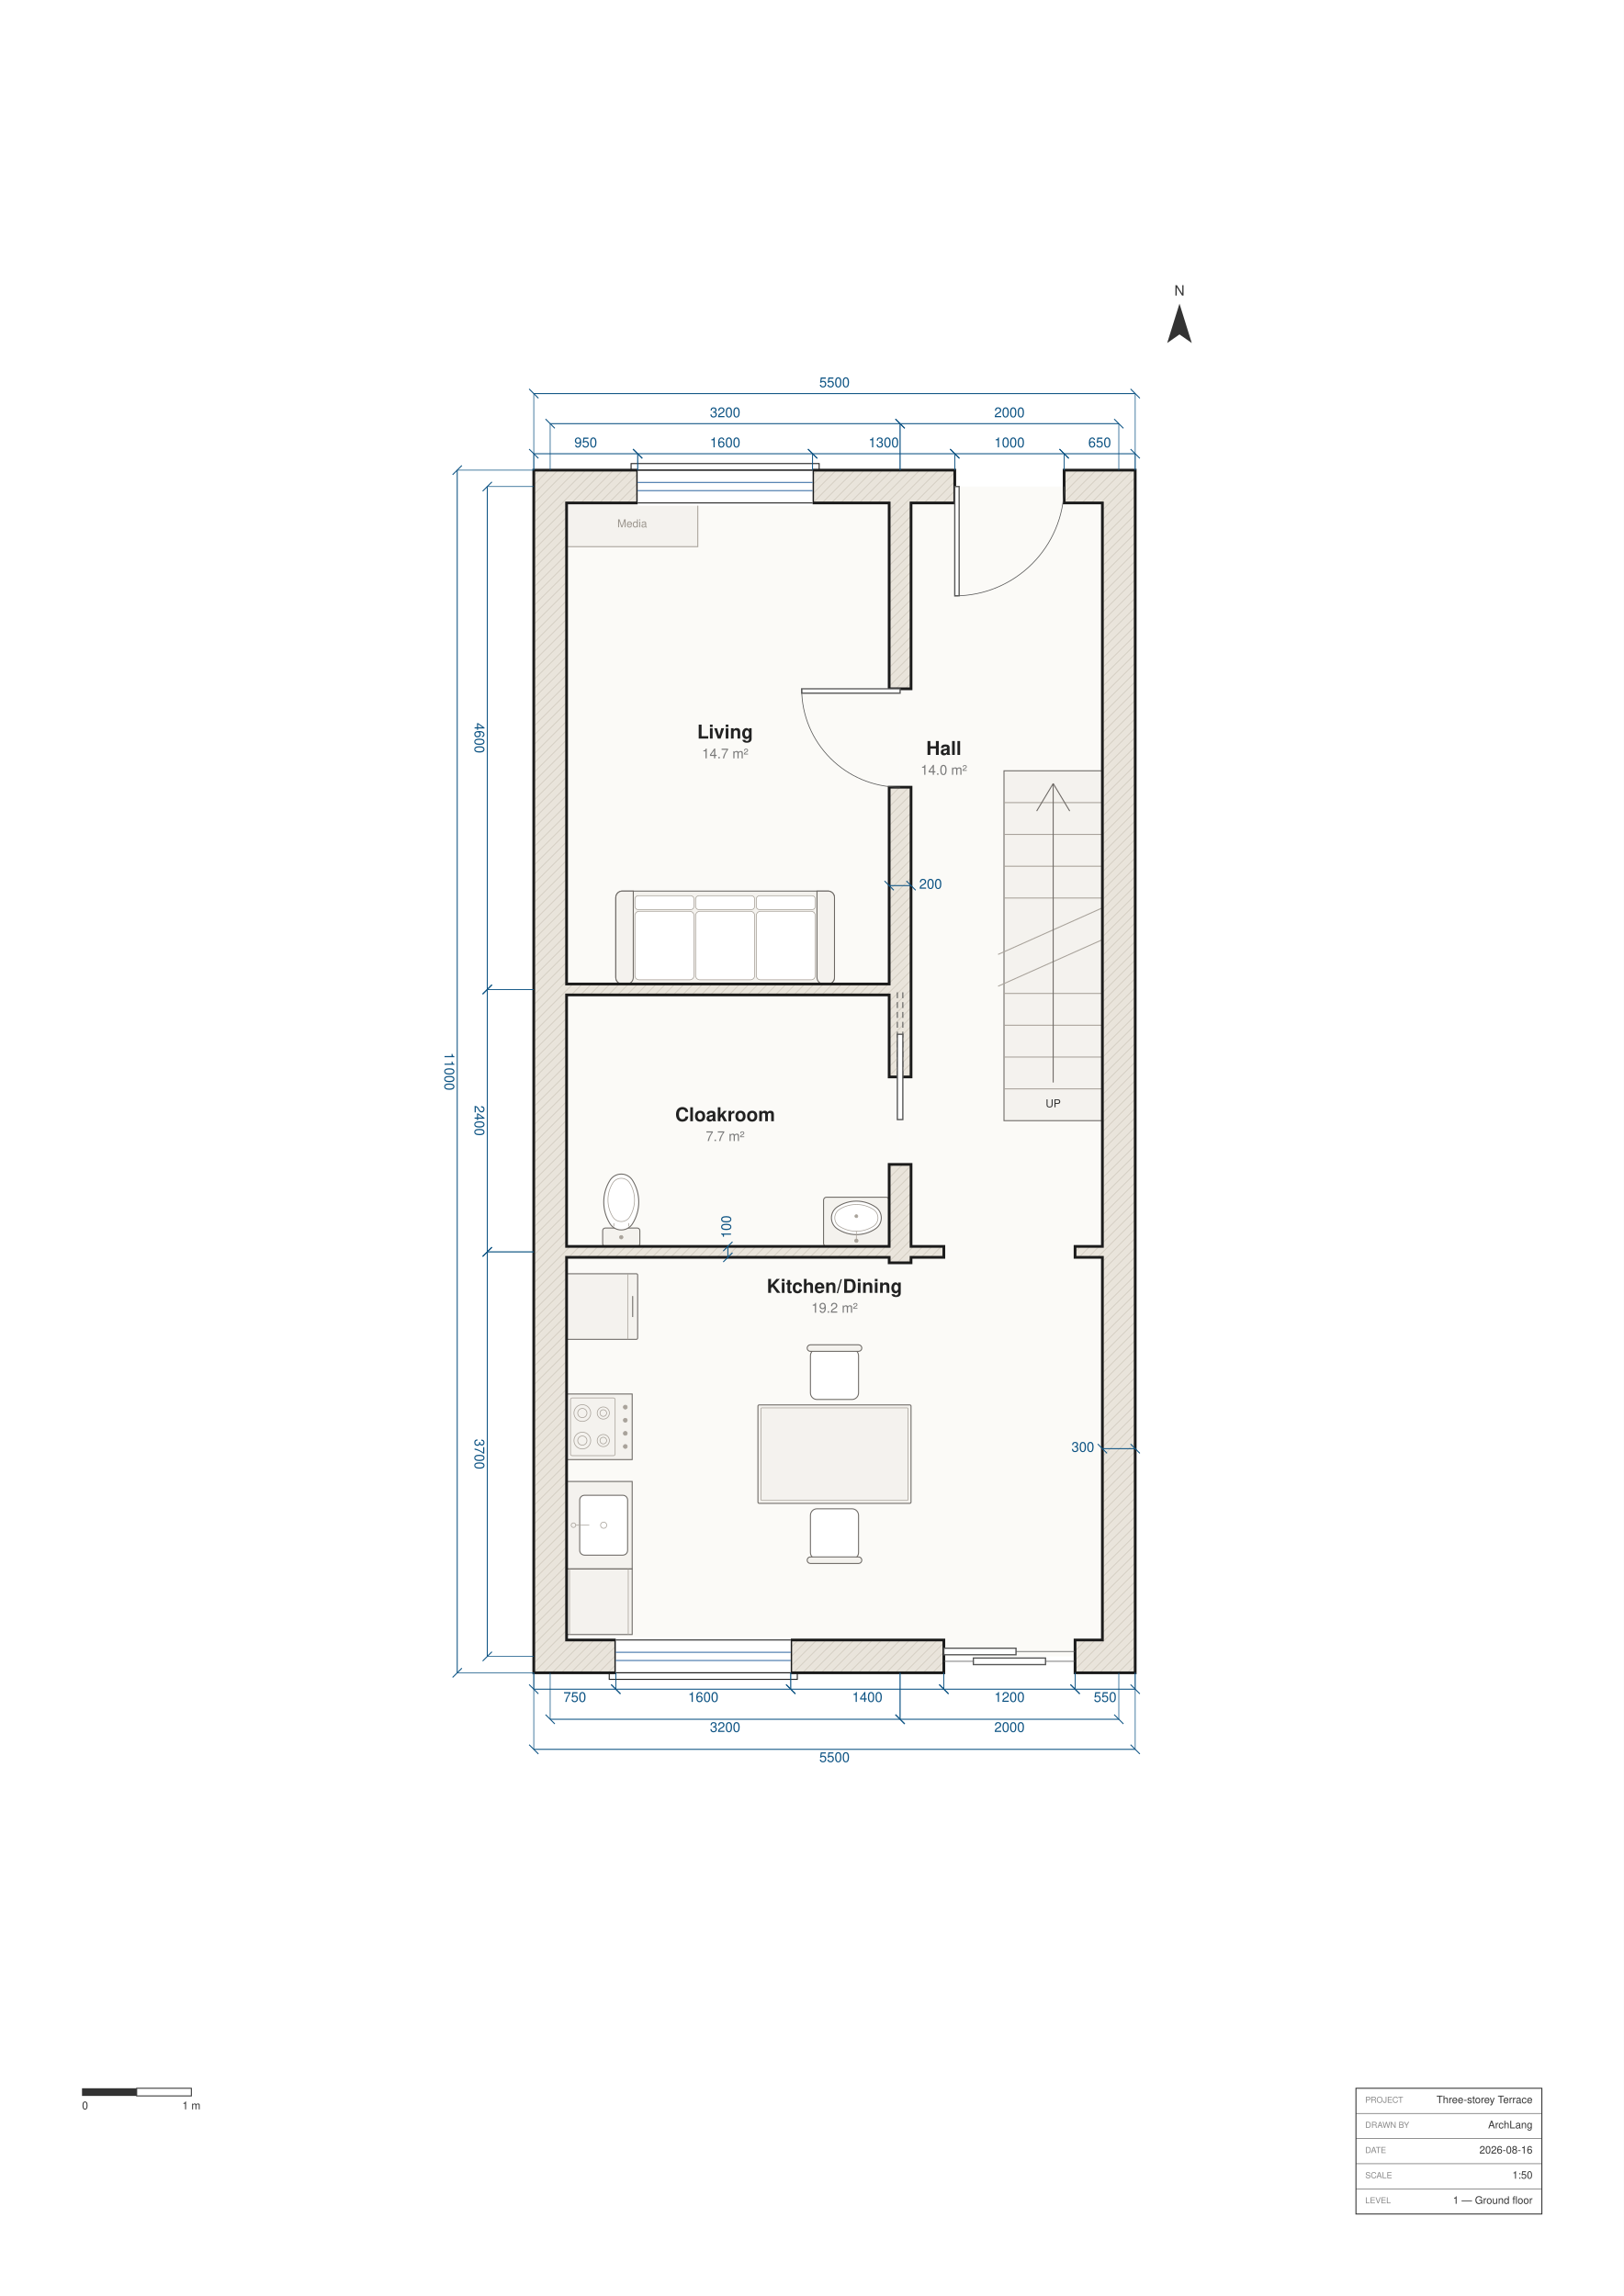
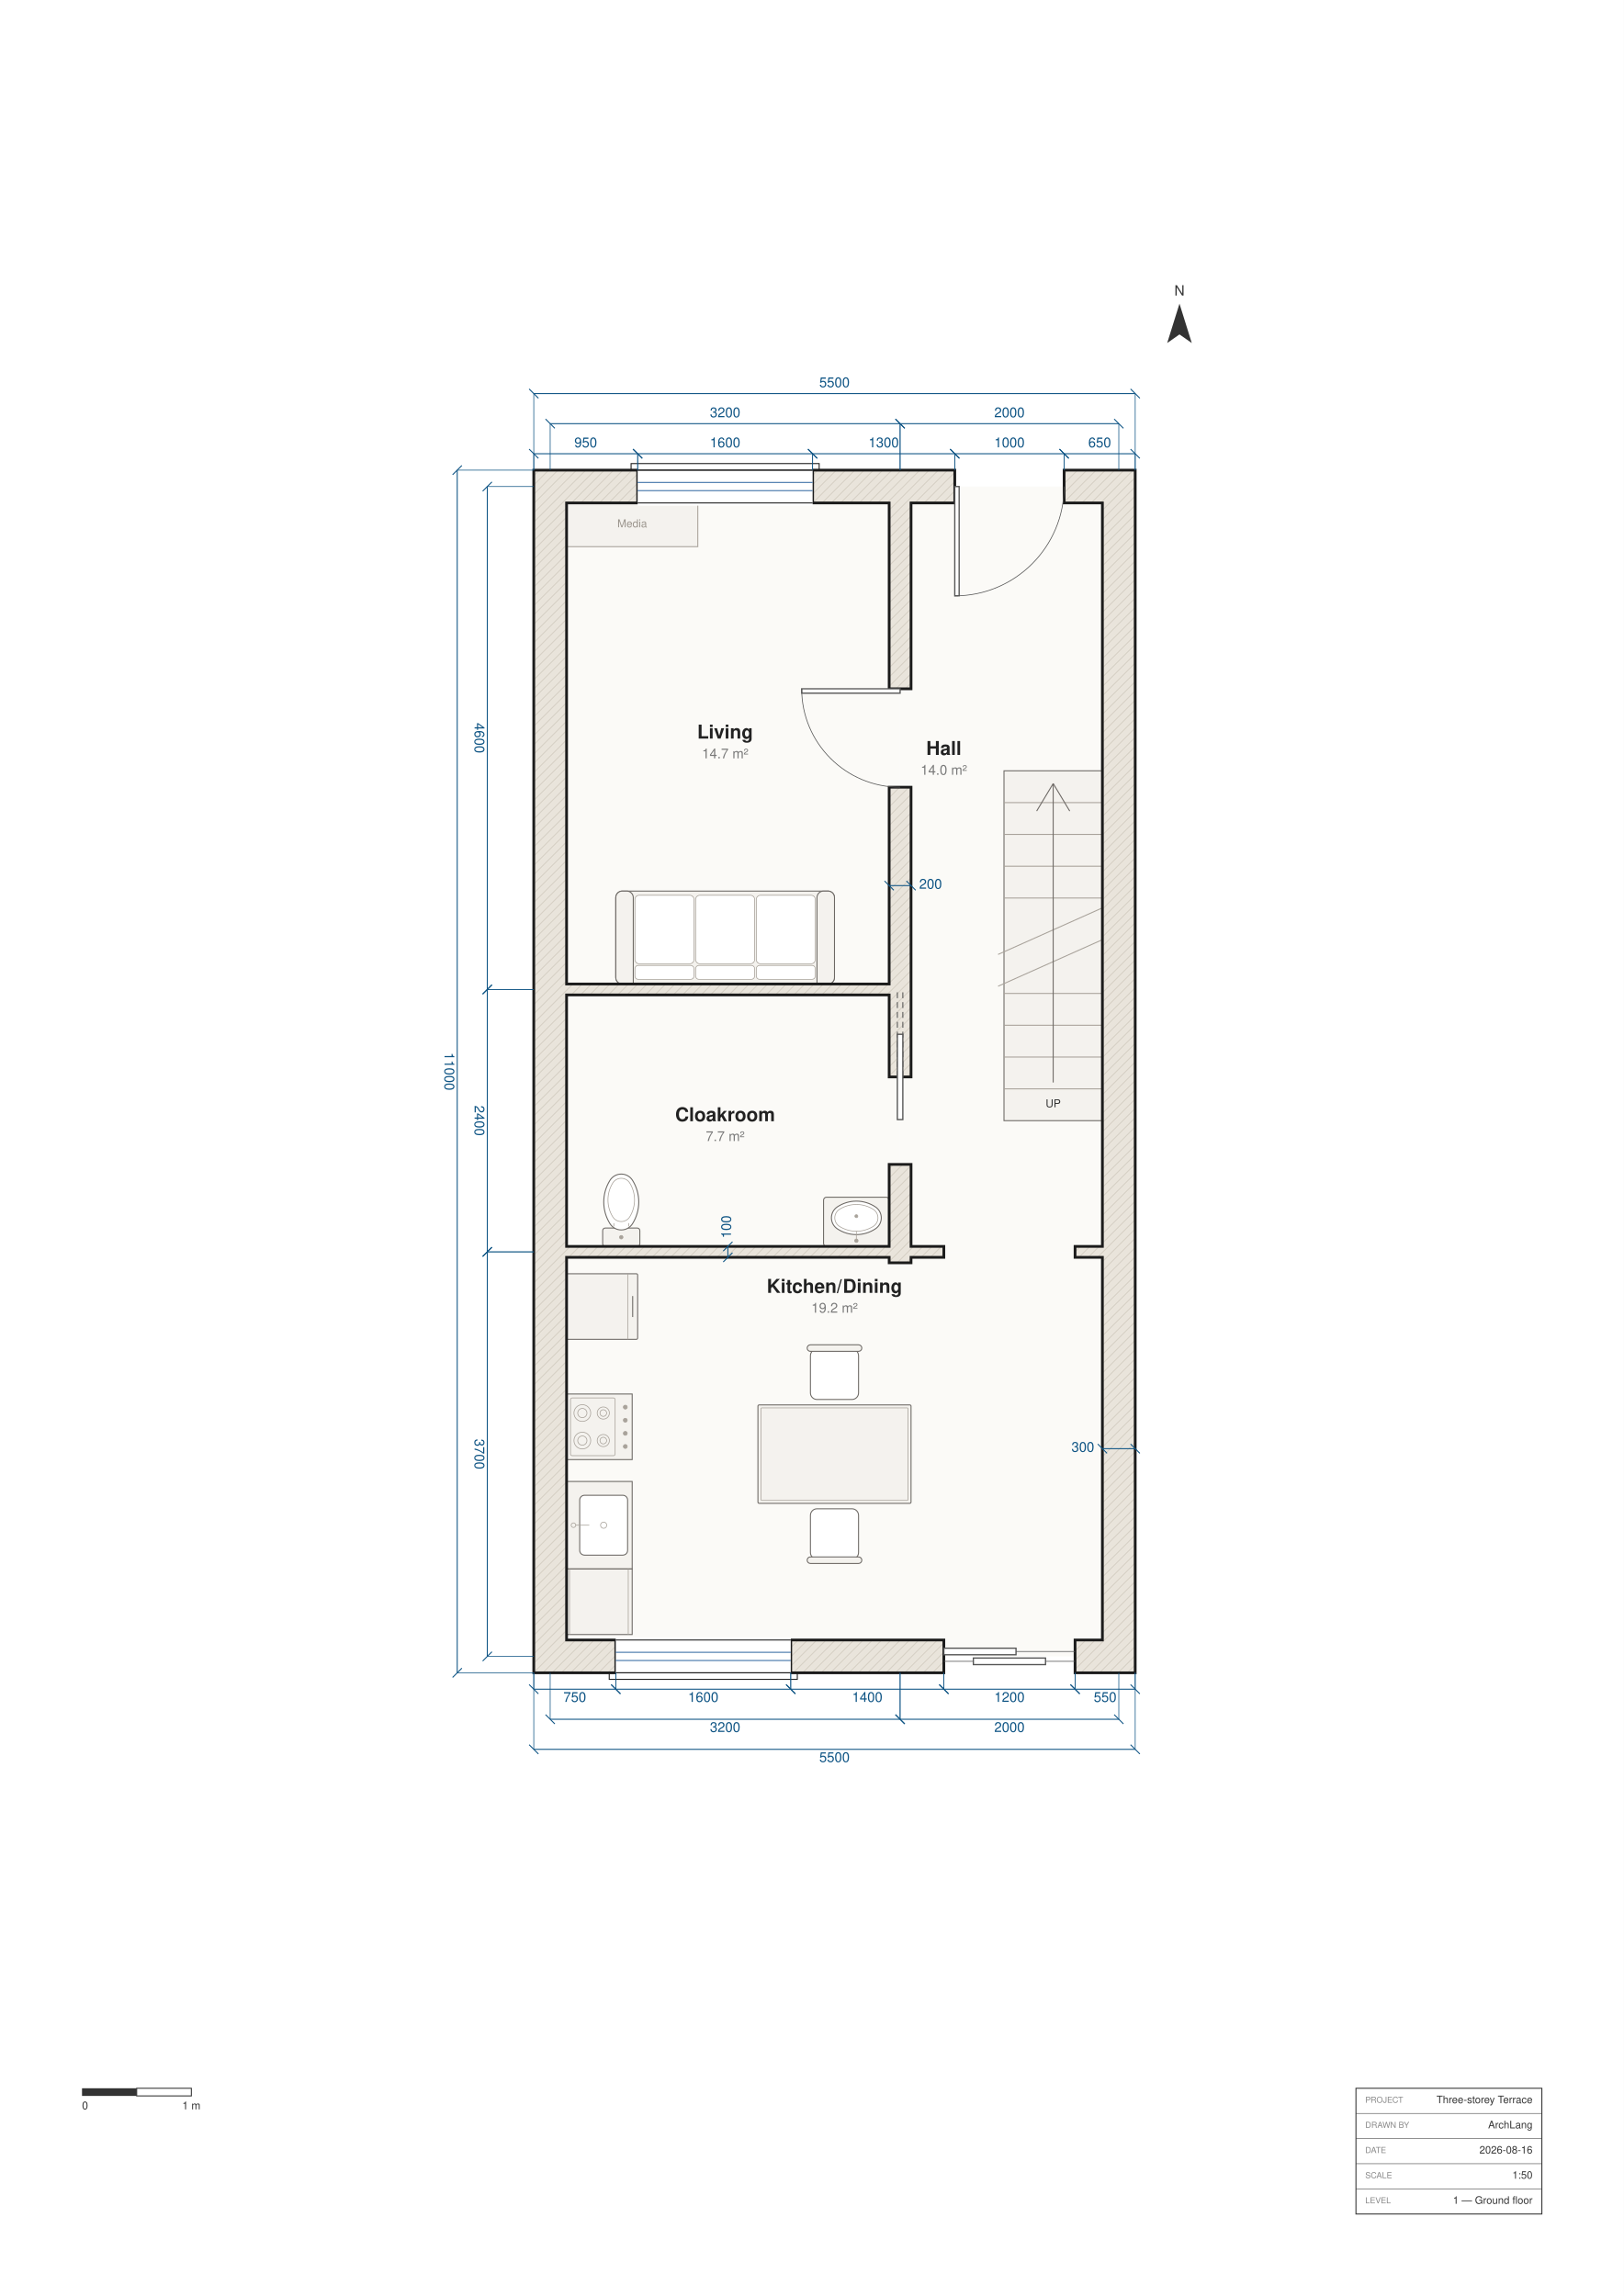
<svg xmlns="http://www.w3.org/2000/svg" width="297mm" height="420mm" viewBox="-5031.25 -4450 14850 21000" font-family="Helvetica, Arial, sans-serif">
  <defs>
    <pattern id="poche" patternUnits="userSpaceOnUse" width="60" height="60" patternTransform="rotate(45)">
      <rect width="60" height="60" fill="#e9e4db" />
      <line x1="0" y1="0" x2="0" y2="60" stroke="#b9b1a4" stroke-width="6.3" />
    </pattern>
  </defs>
  <rect x="-5031.25" y="-4450" width="14850" height="21000" fill="#ffffff" />
  <g id="A-FLOR">
    <polygon points="3200,0 5200,0 5200,7000 3200,7000" fill="#fbfaf7" />
    <polygon points="0,0 3200,0 3200,4600 0,4600" fill="#fbfaf7" />
    <polygon points="0,4600 3200,4600 3200,7000 0,7000" fill="#fbfaf7" />
    <polygon points="0,7000 5200,7000 5200,10700 0,10700" fill="#fbfaf7" />
  </g>
  <g id="A-FURN">
    <polygon points="150,150 1350,150 1350,550 150,550" fill="#f4f2ee" stroke="#a8a29a" stroke-width="9" />
    <text x="750" y="350" font-size="100" fill="#9a948c" text-anchor="middle" dominant-baseline="central">Media</text>
-     <path d="M 659.5,3700 L 2540.5,3700 A 59.5 59.5 0 0 1 2600,3759.5 L 2600,4490.5 A 59.5 59.5 0 0 1 2540.5,4550 L 659.5,4550 A 59.5 59.5 0 0 1 600,4490.5 L 600,3759.5 A 59.5 59.5 0 0 1 659.5,3700 Z" fill="#f4f2ee" stroke="#6c6864" stroke-width="9" />
-     <path d="M 659.5,3700 L 760,3700 L 760,4490.5 A 59.5 59.5 0 0 1 700.5,4550 L 659.5,4550 A 59.5 59.5 0 0 1 600,4490.5 L 600,3759.5 A 59.5 59.5 0 0 1 659.5,3700 Z" fill="#f4f2ee" stroke="#6c6864" stroke-width="9" />
-     <path d="M 2440,3700 L 2540.5,3700 A 59.5 59.5 0 0 1 2600,3759.5 L 2600,4490.5 A 59.5 59.5 0 0 1 2540.5,4550 L 2499.5,4550 A 59.5 59.5 0 0 1 2440,4490.5 L 2440,3700 Z" fill="#f4f2ee" stroke="#6c6864" stroke-width="9" />
-     <path d="M 805.05,3742.5 L 1285.15,3742.5 A 29.75 29.75 0 0 1 1314.9,3772.25 L 1314.9,3840.25 A 29.75 29.75 0 0 1 1285.15,3870 L 805.05,3870 A 29.75 29.75 0 0 1 775.3,3840.25 L 775.3,3772.25 A 29.75 29.75 0 0 1 805.05,3742.5 Z" fill="#ffffff" stroke="#a8a29a" stroke-width="6.5" />
-     <path d="M 1359.95,3742.5 L 1840.05,3742.5 A 29.75 29.75 0 0 1 1869.8,3772.25 L 1869.8,3840.25 A 29.75 29.75 0 0 1 1840.05,3870 L 1359.95,3870 A 29.75 29.75 0 0 1 1330.2,3840.25 L 1330.2,3772.25 A 29.75 29.75 0 0 1 1359.95,3742.5 Z" fill="#ffffff" stroke="#a8a29a" stroke-width="6.5" />
-     <path d="M 1914.85,3742.5 L 2394.95,3742.5 A 29.75 29.75 0 0 1 2424.7,3772.25 L 2424.7,3840.25 A 29.75 29.75 0 0 1 2394.95,3870 L 1914.85,3870 A 29.75 29.75 0 0 1 1885.1,3840.25 L 1885.1,3772.25 A 29.75 29.75 0 0 1 1914.85,3742.5 Z" fill="#ffffff" stroke="#a8a29a" stroke-width="6.5" />
-     <path d="M 813.55,3885.3 L 1276.65,3885.3 A 38.25 38.25 0 0 1 1314.9,3923.55 L 1314.9,4473.5 A 38.25 38.25 0 0 1 1276.65,4511.75 L 813.55,4511.75 A 38.25 38.25 0 0 1 775.3,4473.5 L 775.3,3923.55 A 38.25 38.25 0 0 1 813.55,3885.3 Z" fill="#ffffff" stroke="#a8a29a" stroke-width="6.5" />
-     <path d="M 1368.45,3885.3 L 1831.55,3885.3 A 38.25 38.25 0 0 1 1869.8,3923.55 L 1869.8,4473.5 A 38.25 38.25 0 0 1 1831.55,4511.75 L 1368.45,4511.75 A 38.25 38.25 0 0 1 1330.2,4473.5 L 1330.2,3923.55 A 38.25 38.25 0 0 1 1368.45,3885.3 Z" fill="#ffffff" stroke="#a8a29a" stroke-width="6.5" />
-     <path d="M 1923.35,3885.3 L 2386.45,3885.3 A 38.25 38.25 0 0 1 2424.7,3923.55 L 2424.7,4473.5 A 38.25 38.25 0 0 1 2386.45,4511.75 L 1923.35,4511.75 A 38.25 38.25 0 0 1 1885.1,4473.5 L 1885.1,3923.55 A 38.25 38.25 0 0 1 1923.35,3885.3 Z" fill="#ffffff" stroke="#a8a29a" stroke-width="6.5" />
+     <path d="M 2540.5,4550 L 659.5,4550 A 59.5 59.5 0 0 1 600,4490.5 L 600,3759.5 A 59.5 59.5 0 0 1 659.5,3700 L 2540.5,3700 A 59.5 59.5 0 0 1 2600,3759.5 L 2600,4490.5 A 59.5 59.5 0 0 1 2540.5,4550 Z" fill="#f4f2ee" stroke="#6c6864" stroke-width="9" />
+     <path d="M 2540.5,4550 L 2440,4550 L 2440,3759.5 A 59.5 59.5 0 0 1 2499.5,3700 L 2540.5,3700 A 59.5 59.5 0 0 1 2600,3759.5 L 2600,4490.5 A 59.5 59.5 0 0 1 2540.5,4550 Z" fill="#f4f2ee" stroke="#6c6864" stroke-width="9" />
+     <path d="M 760,4550 L 659.5,4550 A 59.5 59.5 0 0 1 600,4490.5 L 600,3759.5 A 59.5 59.5 0 0 1 659.5,3700 L 700.5,3700 A 59.5 59.5 0 0 1 760,3759.5 L 760,4550 Z" fill="#f4f2ee" stroke="#6c6864" stroke-width="9" />
+     <path d="M 2394.95,4507.5 L 1914.85,4507.5 A 29.75 29.75 0 0 1 1885.1,4477.75 L 1885.1,4409.75 A 29.75 29.75 0 0 1 1914.85,4380 L 2394.95,4380 A 29.75 29.75 0 0 1 2424.7,4409.75 L 2424.7,4477.75 A 29.75 29.75 0 0 1 2394.95,4507.5 Z" fill="#ffffff" stroke="#a8a29a" stroke-width="6.5" />
+     <path d="M 1840.05,4507.5 L 1359.95,4507.5 A 29.75 29.75 0 0 1 1330.2,4477.75 L 1330.2,4409.75 A 29.75 29.75 0 0 1 1359.95,4380 L 1840.05,4380 A 29.75 29.75 0 0 1 1869.8,4409.75 L 1869.8,4477.75 A 29.75 29.75 0 0 1 1840.05,4507.5 Z" fill="#ffffff" stroke="#a8a29a" stroke-width="6.5" />
+     <path d="M 1285.15,4507.5 L 805.05,4507.5 A 29.75 29.75 0 0 1 775.3,4477.75 L 775.3,4409.75 A 29.75 29.75 0 0 1 805.05,4380 L 1285.15,4380 A 29.75 29.75 0 0 1 1314.9,4409.75 L 1314.9,4477.75 A 29.75 29.75 0 0 1 1285.15,4507.5 Z" fill="#ffffff" stroke="#a8a29a" stroke-width="6.5" />
+     <path d="M 2386.45,4364.7 L 1923.35,4364.7 A 38.25 38.25 0 0 1 1885.1,4326.45 L 1885.1,3776.5 A 38.25 38.25 0 0 1 1923.35,3738.25 L 2386.45,3738.25 A 38.25 38.25 0 0 1 2424.7,3776.5 L 2424.7,4326.45 A 38.25 38.25 0 0 1 2386.45,4364.7 Z" fill="#ffffff" stroke="#a8a29a" stroke-width="6.5" />
+     <path d="M 1831.55,4364.7 L 1368.45,4364.7 A 38.25 38.25 0 0 1 1330.2,4326.45 L 1330.2,3776.5 A 38.25 38.25 0 0 1 1368.45,3738.25 L 1831.55,3738.25 A 38.25 38.25 0 0 1 1869.8,3776.5 L 1869.8,4326.45 A 38.25 38.25 0 0 1 1831.55,4364.7 Z" fill="#ffffff" stroke="#a8a29a" stroke-width="6.5" />
+     <path d="M 1276.65,4364.7 L 813.55,4364.7 A 38.25 38.25 0 0 1 775.3,4326.45 L 775.3,3776.5 A 38.25 38.25 0 0 1 813.55,3738.25 L 1276.65,3738.25 A 38.25 38.25 0 0 1 1314.9,3776.5 L 1314.9,4326.45 A 38.25 38.25 0 0 1 1276.65,4364.7 Z" fill="#ffffff" stroke="#a8a29a" stroke-width="6.5" />
    <path d="M 796.48,6950 L 503.52,6950 A 23.52 23.52 0 0 1 480,6926.48 L 480,6805.52 A 23.52 23.52 0 0 1 503.52,6782 L 796.48,6782 A 23.52 23.52 0 0 1 820,6805.52 L 820,6926.48 A 23.52 23.52 0 0 1 796.48,6950 Z" fill="#f4f2ee" stroke="#6c6864" stroke-width="9" />
    <path d="M 650,6288.5 A 121.51 121.51 0 0 1 752.98,6345.52 A 373.97 373.97 0 0 1 752.98,6742.48 A 121.51 121.51 0 0 1 650,6799.5 A 121.51 121.51 0 0 1 547.02,6742.48 A 373.97 373.97 0 0 1 547.02,6345.52 A 121.51 121.51 0 0 1 650,6288.5 Z" fill="#ffffff" stroke="#6c6864" stroke-width="9" />
    <path d="M 650,6326.9 A 91.53 91.53 0 0 1 727.99,6370.51 A 294.71 294.71 0 0 1 727.99,6679.09 A 91.53 91.53 0 0 1 650,6722.7 A 91.53 91.53 0 0 1 572.01,6679.09 A 294.71 294.71 0 0 1 572.01,6370.51 A 91.53 91.53 0 0 1 650,6326.9 Z" fill="#ffffff" stroke="#a8a29a" stroke-width="6.5" />
    <line x1="718" y1="6767.18" x2="718" y2="6737.53" stroke="#a8a29a" stroke-width="6.5" />
    <line x1="582" y1="6767.18" x2="582" y2="6737.53" stroke="#a8a29a" stroke-width="6.5" />
    <circle cx="650" cy="6866" r="16" fill="#a8a29a" stroke="#a8a29a" stroke-width="6.5" />
    <path d="M 3073,6950 L 2527,6950 A 27 27 0 0 1 2500,6923 L 2500,6527 A 27 27 0 0 1 2527,6500 L 3073,6500 A 27 27 0 0 1 3100,6527 L 3100,6923 A 27 27 0 0 1 3073,6950 Z" fill="#f4f2ee" stroke="#6c6864" stroke-width="9" />
    <path d="M 2572,6689 A 120.17 120.17 0 0 1 2625.21,6589.21 A 313.68 313.68 0 0 1 2974.79,6589.21 A 120.17 120.17 0 0 1 3028,6689 A 120.17 120.17 0 0 1 2974.79,6788.79 A 313.68 313.68 0 0 1 2625.21,6788.79 A 120.17 120.17 0 0 1 2572,6689 Z" fill="#ffffff" stroke="#6c6864" stroke-width="9" />
    <path d="M 2602.6,6689 A 92.52 92.52 0 0 1 2646.37,6610.37 A 291.54 291.54 0 0 1 2953.63,6610.37 A 92.52 92.52 0 0 1 2997.4,6689 A 92.52 92.52 0 0 1 2953.63,6767.63 A 291.54 291.54 0 0 1 2646.37,6767.63 A 92.52 92.52 0 0 1 2602.6,6689 Z" fill="#ffffff" stroke="#a8a29a" stroke-width="6.5" />
    <circle cx="2800" cy="6898.25" r="15.75" fill="#a8a29a" stroke="#a8a29a" stroke-width="6.5" />
    <line x1="2800" y1="6898.25" x2="2800" y2="6810.5" stroke="#a8a29a" stroke-width="6.5" />
    <circle cx="2800" cy="6673.7" r="13.5" fill="#a8a29a" stroke="#a8a29a" stroke-width="6.5" />
    <polygon points="150,9900 150,9100 750,9100 750,9900" fill="#f4f2ee" stroke="#6c6864" stroke-width="9" />
    <path d="M 270,9729.95 L 270,9270.05 A 43.8 43.8 0 0 1 313.8,9226.25 L 664.2,9226.25 A 43.8 43.8 0 0 1 708,9270.05 L 708,9729.95 A 43.8 43.8 0 0 1 664.2,9773.75 L 313.8,9773.75 A 43.8 43.8 0 0 1 270,9729.95 Z" fill="#ffffff" stroke="#6c6864" stroke-width="9" />
    <circle cx="489" cy="9500" r="28.47" fill="#ffffff" stroke="#a8a29a" stroke-width="6.5" />
    <circle cx="213" cy="9500" r="21" fill="none" stroke="#a8a29a" stroke-width="6.5" />
    <line x1="234" y1="9500" x2="357.6" y2="9500" stroke="#a8a29a" stroke-width="6.5" />
    <polygon points="150,8900 150,8300 750,8300 750,8900" fill="#f4f2ee" stroke="#6c6864" stroke-width="9" />
    <path d="M 186,8849 L 186,8351 A 15 15 0 0 1 201,8336 L 579,8336 A 15 15 0 0 1 594,8351 L 594,8849 A 15 15 0 0 1 579,8864 L 201,8864 A 15 15 0 0 1 186,8849 Z" fill="none" stroke="#a8a29a" stroke-width="6.5" />
    <circle cx="294.12" cy="8725.88" r="76.7" fill="none" stroke="#a8a29a" stroke-width="6.5" />
    <circle cx="294.12" cy="8725.88" r="42.19" fill="none" stroke="#a8a29a" stroke-width="6.5" />
    <circle cx="294.12" cy="8474.12" r="76.7" fill="none" stroke="#a8a29a" stroke-width="6.5" />
    <circle cx="294.12" cy="8474.12" r="42.19" fill="none" stroke="#a8a29a" stroke-width="6.5" />
    <circle cx="485.88" cy="8725.88" r="55.61" fill="none" stroke="#a8a29a" stroke-width="6.5" />
    <circle cx="485.88" cy="8725.88" r="30.59" fill="none" stroke="#a8a29a" stroke-width="6.5" />
    <circle cx="485.88" cy="8474.12" r="55.61" fill="none" stroke="#a8a29a" stroke-width="6.5" />
    <circle cx="485.88" cy="8474.12" r="30.59" fill="none" stroke="#a8a29a" stroke-width="6.5" />
    <circle cx="687" cy="8780" r="18" fill="#a8a29a" stroke="#a8a29a" stroke-width="6.5" />
    <circle cx="687" cy="8660" r="18" fill="#a8a29a" stroke="#a8a29a" stroke-width="6.5" />
    <circle cx="687" cy="8540" r="18" fill="#a8a29a" stroke="#a8a29a" stroke-width="6.5" />
    <circle cx="687" cy="8420" r="18" fill="#a8a29a" stroke="#a8a29a" stroke-width="6.5" />
    <path d="M 150,7788 L 150,7212 A 12 12 0 0 1 162,7200 L 788,7200 A 12 12 0 0 1 800,7212 L 800,7788 A 12 12 0 0 1 788,7800 L 162,7800 A 12 12 0 0 1 150,7788 Z" fill="#f4f2ee" stroke="#6c6864" stroke-width="9" />
    <line x1="709" y1="7800" x2="709" y2="7200" stroke="#a8a29a" stroke-width="6.5" />
    <line x1="754.5" y1="7596" x2="754.5" y2="7404" stroke="#6c6864" stroke-width="9" />
    <polygon points="150,10500 150,9900 750,9900 750,10500" fill="#f4f2ee" stroke="#6c6864" stroke-width="9" />
    <line x1="177" y1="10500" x2="177" y2="9900" stroke="#a8a29a" stroke-width="6.5" />
    <line x1="714" y1="10500" x2="714" y2="9900" stroke="#a8a29a" stroke-width="6.5" />
    <path d="M 1910.8,8400 L 3289.2,8400 A 10.8 10.8 0 0 1 3300,8410.8 L 3300,9289.2 A 10.8 10.8 0 0 1 3289.2,9300 L 1910.8,9300 A 10.8 10.8 0 0 1 1900,9289.2 L 1900,8410.8 A 10.8 10.8 0 0 1 1910.8,8400 Z" fill="#f4f2ee" stroke="#6c6864" stroke-width="9" />
    <path d="M 1934.2,8427 L 3265.8,8427 A 7.2 7.2 0 0 1 3273,8434.2 L 3273,9265.8 A 7.2 7.2 0 0 1 3265.8,9273 L 1934.2,9273 A 7.2 7.2 0 0 1 1927,9265.8 L 1927,8434.2 A 7.2 7.2 0 0 1 1934.2,8427 Z" fill="none" stroke="#a8a29a" stroke-width="6.5" />
    <path d="M 2440,7890 L 2760,7890 A 60 60 0 0 1 2820,7950 L 2820,8290 A 60 60 0 0 1 2760,8350 L 2440,8350 A 60 60 0 0 1 2380,8290 L 2380,7950 A 60 60 0 0 1 2440,7890 Z" fill="#ffffff" stroke="#6c6864" stroke-width="9" />
    <path d="M 2380,7850 L 2820,7850 A 30 30 0 0 1 2850,7880 A 30 30 0 0 1 2820,7910 L 2380,7910 A 30 30 0 0 1 2350,7880 A 30 30 0 0 1 2380,7850 Z" fill="#f4f2ee" stroke="#6c6864" stroke-width="9" />
    <path d="M 2760,9810 L 2440,9810 A 60 60 0 0 1 2380,9750 L 2380,9410 A 60 60 0 0 1 2440,9350 L 2760,9350 A 60 60 0 0 1 2820,9410 L 2820,9750 A 60 60 0 0 1 2760,9810 Z" fill="#ffffff" stroke="#6c6864" stroke-width="9" />
    <path d="M 2820,9850 L 2380,9850 A 30 30 0 0 1 2350,9820 A 30 30 0 0 1 2380,9790 L 2820,9790 A 30 30 0 0 1 2850,9820 A 30 30 0 0 1 2820,9850 Z" fill="#f4f2ee" stroke="#6c6864" stroke-width="9" />
  </g>
  <g id="A-FLOR-STRS">
    <polygon points="4150,2600 5050,2600 5050,5800 4150,5800" fill="#f4f2ee" stroke="#6c6864" stroke-width="9" />
    <line x1="4096" y1="4570.45" x2="5104" y2="4120.45" stroke="#a8a29a" stroke-width="9" />
    <line x1="4096" y1="4279.55" x2="5104" y2="3829.55" stroke="#a8a29a" stroke-width="9" />
    <line x1="4150" y1="5509.09" x2="5050" y2="5509.09" stroke="#a8a29a" stroke-width="9" />
    <line x1="4150" y1="5218.18" x2="5050" y2="5218.18" stroke="#a8a29a" stroke-width="9" />
    <line x1="4150" y1="4927.27" x2="5050" y2="4927.27" stroke="#a8a29a" stroke-width="9" />
    <line x1="4150" y1="4636.36" x2="5050" y2="4636.36" stroke="#a8a29a" stroke-width="9" />
    <line x1="4150" y1="3763.64" x2="5050" y2="3763.64" stroke="#a8a29a" stroke-width="9" />
    <line x1="4150" y1="3472.73" x2="5050" y2="3472.73" stroke="#a8a29a" stroke-width="9" />
    <line x1="4150" y1="3181.82" x2="5050" y2="3181.82" stroke="#a8a29a" stroke-width="9" />
    <line x1="4150" y1="2890.91" x2="5050" y2="2890.91" stroke="#a8a29a" stroke-width="9" />
    <line x1="4600" y1="5450.91" x2="4600" y2="2716.36" stroke="#6c6864" stroke-width="9" />
    <line x1="4600" y1="2716.36" x2="4751.2" y2="2968.36" stroke="#6c6864" stroke-width="9" />
    <line x1="4600" y1="2716.36" x2="4448.8" y2="2968.36" stroke="#6c6864" stroke-width="9" />
    <text x="4600" y="5654.55" font-size="100" fill="#333333" text-anchor="middle" dominant-baseline="central">UP</text>
  </g>
  <g id="A-WALL">
    <path d="M -150,-150 L 800,-150 L 800,150 L 150,150 L 150,4550 L 3100,4550 L 3100,2750 L 3300,2750 L 3300,5400 L 3100,5400 L 3100,4650 L 150,4650 L 150,6950 L 3100,6950 L 3100,6200 L 3300,6200 L 3300,6950 L 3600,6950 L 3600,7050 L 3300,7050 L 3300,7100 L 3100,7100 L 3100,7050 L 150,7050 L 150,10550 L 600,10550 L 600,10850 L -150,10850 Z M 2200,10550 L 3600,10550 L 3600,10850 L 2200,10850 Z M 2400,-150 L 3700,-150 L 3700,150 L 3300,150 L 3300,1850 L 3100,1850 L 3100,150 L 2400,150 Z M 4700,-150 L 5350,-150 L 5350,10850 L 4800,10850 L 4800,10550 L 5050,10550 L 5050,7050 L 4800,7050 L 4800,6950 L 5050,6950 L 5050,150 L 4700,150 Z" fill="url(#poche)" fill-rule="nonzero" />
    <path d="M -150,-150 L 800,-150 L 800,150 L 150,150 L 150,4550 L 3100,4550 L 3100,2750 L 3300,2750 L 3300,5400 L 3100,5400 L 3100,4650 L 150,4650 L 150,6950 L 3100,6950 L 3100,6200 L 3300,6200 L 3300,6950 L 3600,6950 L 3600,7050 L 3300,7050 L 3300,7100 L 3100,7100 L 3100,7050 L 150,7050 L 150,10550 L 600,10550 L 600,10850 L -150,10850 Z M 2200,10550 L 3600,10550 L 3600,10850 L 2200,10850 Z M 2400,-150 L 3700,-150 L 3700,150 L 3300,150 L 3300,1850 L 3100,1850 L 3100,150 L 2400,150 Z M 4700,-150 L 5350,-150 L 5350,10850 L 4800,10850 L 4800,10550 L 5050,10550 L 5050,7050 L 4800,7050 L 4800,6950 L 5050,6950 L 5050,150 L 4700,150 Z" fill="none" stroke="#1b1b1b" stroke-width="25" stroke-linejoin="miter" stroke-miterlimit="4" />
  </g>
  <g id="A-DOOR">
    <polygon points="3700,150 4700,150 4700,-150 3700,-150" fill="none" />
    <polygon points="3700,0 3700,1000 3740,999.2 3740,0" fill="#ffffff" stroke="#555555" stroke-width="11.7" />
    <path d="M 3700,1000 A 1000 1000 0 0 0 4700,0" fill="none" stroke="#555555" stroke-width="6.5" />
    <polygon points="3100,1850 3100,2750 3300,2750 3300,1850" fill="none" />
    <polygon points="3200,1850 2300,1850 2300.89,1890 3200,1890" fill="#ffffff" stroke="#555555" stroke-width="11.7" />
    <path d="M 2300,1850 A 900 900 0 0 0 3200,2750" fill="none" stroke="#555555" stroke-width="6.5" />
    <polygon points="3100,5400 3100,6200 3300,6200 3300,5400" fill="none" />
    <line x1="3175" y1="5400" x2="3175" y2="4600" stroke="#555555" stroke-width="9" stroke-dasharray="54 36" />
    <line x1="3225" y1="5400" x2="3225" y2="4600" stroke="#555555" stroke-width="9" stroke-dasharray="54 36" />
    <polygon points="3225,5010 3225,5790 3175,5790 3175,5010" fill="#ffffff" stroke="#555555" stroke-width="11.7" />
    <polygon points="4800,10550 3600,10550 3600,10850 4800,10850" fill="none" />
    <line x1="4800" y1="10655" x2="3600" y2="10655" stroke="#555555" stroke-width="6.5" />
    <line x1="4800" y1="10745" x2="3600" y2="10745" stroke="#555555" stroke-width="6.5" />
    <polygon points="4260,10685 3600,10685 3600,10625 4260,10625" fill="#ffffff" stroke="#555555" stroke-width="11.7" />
    <polygon points="4530,10775 3870,10775 3870,10715 4530,10715" fill="#ffffff" stroke="#555555" stroke-width="11.7" />
    <polygon points="3600,7050 4800,7050 4800,6950 3600,6950" fill="none" />
  </g>
  <g id="A-GLAZ">
    <polygon points="800,175 2400,175 2400,-175 800,-175" fill="#ffffff" />
    <line x1="800" y1="150" x2="2400" y2="150" stroke="#1b1b1b" stroke-width="9" />
    <line x1="800" y1="-150" x2="2400" y2="-150" stroke="#1b1b1b" stroke-width="9" />
    <line x1="800" y1="37.5" x2="2400" y2="37.5" stroke="#3a6ea5" stroke-width="9" />
    <line x1="800" y1="-37.5" x2="2400" y2="-37.5" stroke="#3a6ea5" stroke-width="9" />
    <polygon points="740,-150 740,-210 2460,-210 2460,-150" fill="none" stroke="#1b1b1b" stroke-width="9" />
    <polygon points="2200,10525 600,10525 600,10875 2200,10875" fill="#ffffff" />
    <line x1="2200" y1="10550" x2="600" y2="10550" stroke="#1b1b1b" stroke-width="9" />
    <line x1="2200" y1="10850" x2="600" y2="10850" stroke="#1b1b1b" stroke-width="9" />
    <line x1="2200" y1="10662.5" x2="600" y2="10662.5" stroke="#3a6ea5" stroke-width="9" />
    <line x1="2200" y1="10737.5" x2="600" y2="10737.5" stroke="#3a6ea5" stroke-width="9" />
    <polygon points="2260,10850 2260,10910 540,10910 540,10850" fill="none" stroke="#1b1b1b" stroke-width="9" />
  </g>
  <g id="A-ANNO-TEXT">
    <text x="3600" y="2415" font-size="175" fill="#222222" text-anchor="middle" dominant-baseline="central" font-weight="600">Hall</text>
    <text x="3600" y="2607.5" font-size="125" fill="#7a7a7a" text-anchor="middle" dominant-baseline="central">14.0 m²</text>
    <text x="1600" y="2265" font-size="175" fill="#222222" text-anchor="middle" dominant-baseline="central" font-weight="600">Living</text>
    <text x="1600" y="2457.5" font-size="125" fill="#7a7a7a" text-anchor="middle" dominant-baseline="central">14.7 m²</text>
    <text x="1600" y="5765" font-size="175" fill="#222222" text-anchor="middle" dominant-baseline="central" font-weight="600">Cloakroom</text>
    <text x="1600" y="5957.5" font-size="125" fill="#7a7a7a" text-anchor="middle" dominant-baseline="central">7.7 m²</text>
    <text x="2600" y="7335" font-size="175" fill="#222222" text-anchor="middle" dominant-baseline="central" font-weight="600">Kitchen/Dining</text>
    <text x="2600" y="7527.5" font-size="125" fill="#7a7a7a" text-anchor="middle" dominant-baseline="central">19.2 m²</text>
  </g>
  <g id="A-ANNO-DIMS">
    <line x1="-150" y1="10850" x2="-150" y2="11000" stroke="#0E5484" stroke-width="6.3" />
    <line x1="600" y1="10850" x2="600" y2="11000" stroke="#0E5484" stroke-width="6.3" />
    <line x1="-150" y1="11000" x2="600" y2="11000" stroke="#0E5484" stroke-width="9" />
    <line x1="-107.57" y1="11042.43" x2="-192.43" y2="10957.57" stroke="#0E5484" stroke-width="9" />
    <line x1="642.43" y1="11042.43" x2="557.57" y2="10957.57" stroke="#0E5484" stroke-width="9" />
    <text x="225" y="11087.5" font-size="125" fill="#0E5484" text-anchor="middle" dominant-baseline="central" transform="rotate(0 225 11087.5)">750</text>
    <line x1="600" y1="10850" x2="600" y2="11000" stroke="#0E5484" stroke-width="6.3" />
    <line x1="2200" y1="10850" x2="2200" y2="11000" stroke="#0E5484" stroke-width="6.3" />
    <line x1="600" y1="11000" x2="2200" y2="11000" stroke="#0E5484" stroke-width="9" />
    <line x1="642.43" y1="11042.43" x2="557.57" y2="10957.57" stroke="#0E5484" stroke-width="9" />
    <line x1="2242.43" y1="11042.43" x2="2157.57" y2="10957.57" stroke="#0E5484" stroke-width="9" />
    <text x="1400" y="11087.5" font-size="125" fill="#0E5484" text-anchor="middle" dominant-baseline="central" transform="rotate(0 1400 11087.5)">1600</text>
    <line x1="2200" y1="10850" x2="2200" y2="11000" stroke="#0E5484" stroke-width="6.3" />
    <line x1="3600" y1="10850" x2="3600" y2="11000" stroke="#0E5484" stroke-width="6.3" />
    <line x1="2200" y1="11000" x2="3600" y2="11000" stroke="#0E5484" stroke-width="9" />
    <line x1="2242.43" y1="11042.43" x2="2157.57" y2="10957.57" stroke="#0E5484" stroke-width="9" />
    <line x1="3642.43" y1="11042.43" x2="3557.57" y2="10957.57" stroke="#0E5484" stroke-width="9" />
    <text x="2900" y="11087.5" font-size="125" fill="#0E5484" text-anchor="middle" dominant-baseline="central" transform="rotate(0 2900 11087.5)">1400</text>
    <line x1="3600" y1="10850" x2="3600" y2="11000" stroke="#0E5484" stroke-width="6.3" />
    <line x1="4800" y1="10850" x2="4800" y2="11000" stroke="#0E5484" stroke-width="6.3" />
    <line x1="3600" y1="11000" x2="4800" y2="11000" stroke="#0E5484" stroke-width="9" />
    <line x1="3642.43" y1="11042.43" x2="3557.57" y2="10957.57" stroke="#0E5484" stroke-width="9" />
    <line x1="4842.43" y1="11042.43" x2="4757.57" y2="10957.57" stroke="#0E5484" stroke-width="9" />
    <text x="4200" y="11087.5" font-size="125" fill="#0E5484" text-anchor="middle" dominant-baseline="central" transform="rotate(0 4200 11087.5)">1200</text>
    <line x1="4800" y1="10850" x2="4800" y2="11000" stroke="#0E5484" stroke-width="6.3" />
    <line x1="5350" y1="10850" x2="5350" y2="11000" stroke="#0E5484" stroke-width="6.3" />
    <line x1="4800" y1="11000" x2="5350" y2="11000" stroke="#0E5484" stroke-width="9" />
    <line x1="4842.43" y1="11042.43" x2="4757.57" y2="10957.57" stroke="#0E5484" stroke-width="9" />
    <line x1="5392.43" y1="11042.43" x2="5307.57" y2="10957.57" stroke="#0E5484" stroke-width="9" />
    <text x="5075" y="11087.5" font-size="125" fill="#0E5484" text-anchor="middle" dominant-baseline="central" transform="rotate(0 5075 11087.5)">550</text>
    <line x1="0" y1="10850" x2="0" y2="11275" stroke="#0E5484" stroke-width="6.3" />
    <line x1="3200" y1="10850" x2="3200" y2="11275" stroke="#0E5484" stroke-width="6.3" />
    <line x1="0" y1="11275" x2="3200" y2="11275" stroke="#0E5484" stroke-width="9" />
    <line x1="42.43" y1="11317.43" x2="-42.43" y2="11232.57" stroke="#0E5484" stroke-width="9" />
    <line x1="3242.43" y1="11317.43" x2="3157.57" y2="11232.57" stroke="#0E5484" stroke-width="9" />
    <text x="1600" y="11362.5" font-size="125" fill="#0E5484" text-anchor="middle" dominant-baseline="central" transform="rotate(0 1600 11362.5)">3200</text>
    <line x1="3200" y1="10850" x2="3200" y2="11275" stroke="#0E5484" stroke-width="6.3" />
    <line x1="5200" y1="10850" x2="5200" y2="11275" stroke="#0E5484" stroke-width="6.3" />
    <line x1="3200" y1="11275" x2="5200" y2="11275" stroke="#0E5484" stroke-width="9" />
    <line x1="3242.43" y1="11317.43" x2="3157.57" y2="11232.57" stroke="#0E5484" stroke-width="9" />
    <line x1="5242.43" y1="11317.43" x2="5157.57" y2="11232.57" stroke="#0E5484" stroke-width="9" />
    <text x="4200" y="11362.5" font-size="125" fill="#0E5484" text-anchor="middle" dominant-baseline="central" transform="rotate(0 4200 11362.5)">2000</text>
    <line x1="-150" y1="10850" x2="-150" y2="11550" stroke="#0E5484" stroke-width="6.3" />
    <line x1="5350" y1="10850" x2="5350" y2="11550" stroke="#0E5484" stroke-width="6.3" />
    <line x1="-150" y1="11550" x2="5350" y2="11550" stroke="#0E5484" stroke-width="9" />
    <line x1="-107.57" y1="11592.43" x2="-192.43" y2="11507.57" stroke="#0E5484" stroke-width="9" />
    <line x1="5392.43" y1="11592.43" x2="5307.57" y2="11507.57" stroke="#0E5484" stroke-width="9" />
    <text x="2600" y="11637.5" font-size="125" fill="#0E5484" text-anchor="middle" dominant-baseline="central" transform="rotate(0 2600 11637.5)">5500</text>
    <line x1="-150" y1="0" x2="-575" y2="0" stroke="#0E5484" stroke-width="6.3" />
    <line x1="-150" y1="4600" x2="-575" y2="4600" stroke="#0E5484" stroke-width="6.3" />
    <line x1="-575" y1="0" x2="-575" y2="4600" stroke="#0E5484" stroke-width="9" />
    <line x1="-617.43" y1="42.43" x2="-532.57" y2="-42.43" stroke="#0E5484" stroke-width="9" />
    <line x1="-617.43" y1="4642.43" x2="-532.57" y2="4557.57" stroke="#0E5484" stroke-width="9" />
    <text x="-662.5" y="2300" font-size="125" fill="#0E5484" text-anchor="middle" dominant-baseline="central" transform="rotate(90 -662.5 2300)">4600</text>
    <line x1="-150" y1="4600" x2="-575" y2="4600" stroke="#0E5484" stroke-width="6.3" />
    <line x1="-150" y1="7000" x2="-575" y2="7000" stroke="#0E5484" stroke-width="6.3" />
    <line x1="-575" y1="4600" x2="-575" y2="7000" stroke="#0E5484" stroke-width="9" />
    <line x1="-617.43" y1="4642.43" x2="-532.57" y2="4557.57" stroke="#0E5484" stroke-width="9" />
    <line x1="-617.43" y1="7042.43" x2="-532.57" y2="6957.57" stroke="#0E5484" stroke-width="9" />
    <text x="-662.5" y="5800" font-size="125" fill="#0E5484" text-anchor="middle" dominant-baseline="central" transform="rotate(90 -662.5 5800)">2400</text>
    <line x1="-150" y1="7000" x2="-575" y2="7000" stroke="#0E5484" stroke-width="6.3" />
    <line x1="-150" y1="10700" x2="-575" y2="10700" stroke="#0E5484" stroke-width="6.3" />
    <line x1="-575" y1="7000" x2="-575" y2="10700" stroke="#0E5484" stroke-width="9" />
    <line x1="-617.43" y1="7042.43" x2="-532.57" y2="6957.57" stroke="#0E5484" stroke-width="9" />
    <line x1="-617.43" y1="10742.43" x2="-532.57" y2="10657.57" stroke="#0E5484" stroke-width="9" />
    <text x="-662.5" y="8850" font-size="125" fill="#0E5484" text-anchor="middle" dominant-baseline="central" transform="rotate(90 -662.5 8850)">3700</text>
    <line x1="-150" y1="-150" x2="-850" y2="-150" stroke="#0E5484" stroke-width="6.3" />
    <line x1="-150" y1="10850" x2="-850" y2="10850" stroke="#0E5484" stroke-width="6.3" />
    <line x1="-850" y1="-150" x2="-850" y2="10850" stroke="#0E5484" stroke-width="9" />
    <line x1="-892.43" y1="-107.57" x2="-807.57" y2="-192.43" stroke="#0E5484" stroke-width="9" />
    <line x1="-892.43" y1="10892.43" x2="-807.57" y2="10807.57" stroke="#0E5484" stroke-width="9" />
    <text x="-937.5" y="5350" font-size="125" fill="#0E5484" text-anchor="middle" dominant-baseline="central" transform="rotate(90 -937.5 5350)">11000</text>
    <line x1="800" y1="-150" x2="800" y2="-300" stroke="#0E5484" stroke-width="6.3" />
    <line x1="-150" y1="-150" x2="-150" y2="-300" stroke="#0E5484" stroke-width="6.3" />
    <line x1="800" y1="-300" x2="-150" y2="-300" stroke="#0E5484" stroke-width="9" />
    <line x1="757.57" y1="-342.43" x2="842.43" y2="-257.57" stroke="#0E5484" stroke-width="9" />
    <line x1="-192.43" y1="-342.43" x2="-107.57" y2="-257.57" stroke="#0E5484" stroke-width="9" />
    <text x="325" y="-387.5" font-size="125" fill="#0E5484" text-anchor="middle" dominant-baseline="central" transform="rotate(0 325 -387.5)">950</text>
    <line x1="2400" y1="-150" x2="2400" y2="-300" stroke="#0E5484" stroke-width="6.3" />
    <line x1="800" y1="-150" x2="800" y2="-300" stroke="#0E5484" stroke-width="6.3" />
    <line x1="2400" y1="-300" x2="800" y2="-300" stroke="#0E5484" stroke-width="9" />
    <line x1="2357.57" y1="-342.43" x2="2442.43" y2="-257.57" stroke="#0E5484" stroke-width="9" />
    <line x1="757.57" y1="-342.43" x2="842.43" y2="-257.57" stroke="#0E5484" stroke-width="9" />
    <text x="1600" y="-387.5" font-size="125" fill="#0E5484" text-anchor="middle" dominant-baseline="central" transform="rotate(0 1600 -387.5)">1600</text>
    <line x1="3700" y1="-150" x2="3700" y2="-300" stroke="#0E5484" stroke-width="6.3" />
    <line x1="2400" y1="-150" x2="2400" y2="-300" stroke="#0E5484" stroke-width="6.3" />
    <line x1="3700" y1="-300" x2="2400" y2="-300" stroke="#0E5484" stroke-width="9" />
    <line x1="3657.57" y1="-342.43" x2="3742.43" y2="-257.57" stroke="#0E5484" stroke-width="9" />
    <line x1="2357.57" y1="-342.43" x2="2442.43" y2="-257.57" stroke="#0E5484" stroke-width="9" />
    <text x="3050" y="-387.5" font-size="125" fill="#0E5484" text-anchor="middle" dominant-baseline="central" transform="rotate(0 3050 -387.5)">1300</text>
    <line x1="4700" y1="-150" x2="4700" y2="-300" stroke="#0E5484" stroke-width="6.3" />
    <line x1="3700" y1="-150" x2="3700" y2="-300" stroke="#0E5484" stroke-width="6.3" />
    <line x1="4700" y1="-300" x2="3700" y2="-300" stroke="#0E5484" stroke-width="9" />
    <line x1="4657.57" y1="-342.43" x2="4742.43" y2="-257.57" stroke="#0E5484" stroke-width="9" />
    <line x1="3657.57" y1="-342.43" x2="3742.43" y2="-257.57" stroke="#0E5484" stroke-width="9" />
    <text x="4200" y="-387.5" font-size="125" fill="#0E5484" text-anchor="middle" dominant-baseline="central" transform="rotate(0 4200 -387.5)">1000</text>
    <line x1="5350" y1="-150" x2="5350" y2="-300" stroke="#0E5484" stroke-width="6.3" />
    <line x1="4700" y1="-150" x2="4700" y2="-300" stroke="#0E5484" stroke-width="6.3" />
    <line x1="5350" y1="-300" x2="4700" y2="-300" stroke="#0E5484" stroke-width="9" />
    <line x1="5307.57" y1="-342.43" x2="5392.43" y2="-257.57" stroke="#0E5484" stroke-width="9" />
    <line x1="4657.57" y1="-342.43" x2="4742.43" y2="-257.57" stroke="#0E5484" stroke-width="9" />
    <text x="5025" y="-387.5" font-size="125" fill="#0E5484" text-anchor="middle" dominant-baseline="central" transform="rotate(0 5025 -387.5)">650</text>
    <line x1="3200" y1="-150" x2="3200" y2="-575" stroke="#0E5484" stroke-width="6.3" />
    <line x1="0" y1="-150" x2="0" y2="-575" stroke="#0E5484" stroke-width="6.3" />
    <line x1="3200" y1="-575" x2="0" y2="-575" stroke="#0E5484" stroke-width="9" />
    <line x1="3157.57" y1="-617.43" x2="3242.43" y2="-532.57" stroke="#0E5484" stroke-width="9" />
    <line x1="-42.43" y1="-617.43" x2="42.43" y2="-532.57" stroke="#0E5484" stroke-width="9" />
    <text x="1600" y="-662.5" font-size="125" fill="#0E5484" text-anchor="middle" dominant-baseline="central" transform="rotate(0 1600 -662.5)">3200</text>
    <line x1="5200" y1="-150" x2="5200" y2="-575" stroke="#0E5484" stroke-width="6.3" />
    <line x1="3200" y1="-150" x2="3200" y2="-575" stroke="#0E5484" stroke-width="6.3" />
    <line x1="5200" y1="-575" x2="3200" y2="-575" stroke="#0E5484" stroke-width="9" />
    <line x1="5157.57" y1="-617.43" x2="5242.43" y2="-532.57" stroke="#0E5484" stroke-width="9" />
    <line x1="3157.57" y1="-617.43" x2="3242.43" y2="-532.57" stroke="#0E5484" stroke-width="9" />
    <text x="4200" y="-662.5" font-size="125" fill="#0E5484" text-anchor="middle" dominant-baseline="central" transform="rotate(0 4200 -662.5)">2000</text>
    <line x1="5350" y1="-150" x2="5350" y2="-850" stroke="#0E5484" stroke-width="6.3" />
    <line x1="-150" y1="-150" x2="-150" y2="-850" stroke="#0E5484" stroke-width="6.3" />
    <line x1="5350" y1="-850" x2="-150" y2="-850" stroke="#0E5484" stroke-width="9" />
    <line x1="5307.57" y1="-892.43" x2="5392.43" y2="-807.57" stroke="#0E5484" stroke-width="9" />
    <line x1="-192.43" y1="-892.43" x2="-107.57" y2="-807.57" stroke="#0E5484" stroke-width="9" />
    <text x="2600" y="-937.5" font-size="125" fill="#0E5484" text-anchor="middle" dominant-baseline="central" transform="rotate(0 2600 -937.5)">5500</text>
    <line x1="1625" y1="7050" x2="1625" y2="6950" stroke="#0E5484" stroke-width="9" />
    <line x1="1667.43" y1="7007.57" x2="1582.57" y2="7092.43" stroke="#0E5484" stroke-width="9" />
    <line x1="1667.43" y1="6907.57" x2="1582.57" y2="6992.43" stroke="#0E5484" stroke-width="9" />
    <text x="1625" y="6771.25" font-size="125" fill="#0E5484" text-anchor="middle" dominant-baseline="central" transform="rotate(-90 1625 6771.25)">100</text>
    <line x1="3100" y1="3650" x2="3300" y2="3650" stroke="#0E5484" stroke-width="9" />
    <line x1="3142.43" y1="3692.43" x2="3057.57" y2="3607.57" stroke="#0E5484" stroke-width="9" />
    <line x1="3342.43" y1="3692.43" x2="3257.57" y2="3607.57" stroke="#0E5484" stroke-width="9" />
    <text x="3478.75" y="3650" font-size="125" fill="#0E5484" text-anchor="middle" dominant-baseline="central" transform="rotate(0 3478.75 3650)">200</text>
    <line x1="5050" y1="8800" x2="5350" y2="8800" stroke="#0E5484" stroke-width="9" />
    <line x1="5092.43" y1="8842.43" x2="5007.57" y2="8757.57" stroke="#0E5484" stroke-width="9" />
    <line x1="5392.43" y1="8842.43" x2="5307.57" y2="8757.57" stroke="#0E5484" stroke-width="9" />
    <text x="4871.25" y="8800" font-size="125" fill="#0E5484" text-anchor="middle" dominant-baseline="central" transform="rotate(0 4871.25 8800)">300</text>
  </g>
  <g>
    <polygon points="5754.93,-1672.5 5642.43,-1312.5 5754.93,-1391.25 5867.43,-1312.5" fill="#333333" transform="rotate(0 5754.93 -1447.5)" />
    <text x="5754.93" y="-1776.5" font-size="130" fill="#333333" text-anchor="middle" dominant-baseline="central">N</text>
  </g>
  <g>
    <rect x="-4281.25" y="14650" width="500" height="70" fill="#333333" />
    <rect x="-3781.25" y="14650" width="500" height="70" fill="none" stroke="#333333" stroke-width="9" />
    <text x="-4281.25" y="14820" font-size="100" fill="#333333" text-anchor="start" dominant-baseline="central">0</text>
    <text x="-3281.25" y="14820" font-size="100" fill="#333333" text-anchor="middle" dominant-baseline="central">1 m</text>
  </g>
  <g>
    <rect x="7368.75" y="14650" width="1700" height="1150" fill="none" stroke="#333333" stroke-width="9" />
    <text x="7453.75" y="14765" font-size="76" fill="#888888" dominant-baseline="central">PROJECT</text>
    <text x="8983.75" y="14765" font-size="95" fill="#333333" text-anchor="end" dominant-baseline="central">Three-storey Terrace</text>
    <text x="7453.75" y="14995" font-size="76" fill="#888888" dominant-baseline="central">DRAWN BY</text>
    <text x="8983.75" y="14995" font-size="95" fill="#333333" text-anchor="end" dominant-baseline="central">ArchLang</text>
    <line x1="7368.75" y1="14880" x2="9068.75" y2="14880" stroke="#333333" stroke-width="4.5" />
    <text x="7453.75" y="15225" font-size="76" fill="#888888" dominant-baseline="central">DATE</text>
    <text x="8983.75" y="15225" font-size="95" fill="#333333" text-anchor="end" dominant-baseline="central">2026-08-16</text>
    <line x1="7368.75" y1="15110" x2="9068.75" y2="15110" stroke="#333333" stroke-width="4.5" />
    <text x="7453.75" y="15455" font-size="76" fill="#888888" dominant-baseline="central">SCALE</text>
    <text x="8983.75" y="15455" font-size="95" fill="#333333" text-anchor="end" dominant-baseline="central">1:50</text>
    <line x1="7368.75" y1="15340" x2="9068.75" y2="15340" stroke="#333333" stroke-width="4.5" />
    <text x="7453.75" y="15685" font-size="76" fill="#888888" dominant-baseline="central">LEVEL</text>
    <text x="8983.75" y="15685" font-size="95" fill="#333333" text-anchor="end" dominant-baseline="central">1 — Ground floor</text>
    <line x1="7368.75" y1="15570" x2="9068.75" y2="15570" stroke="#333333" stroke-width="4.5" />
  </g>
</svg>
